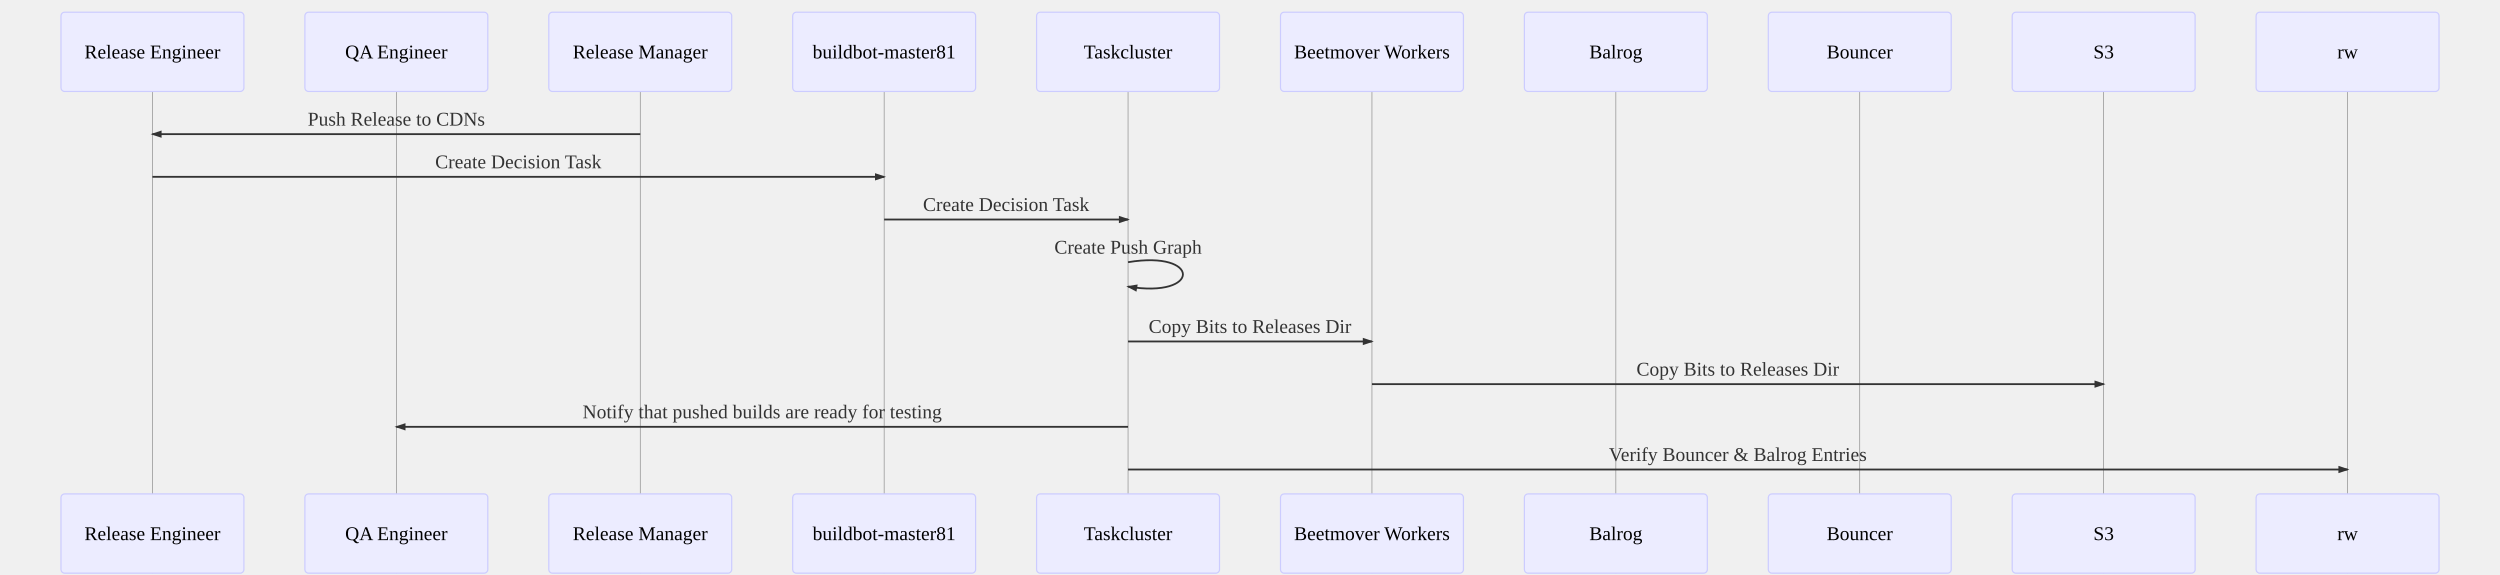
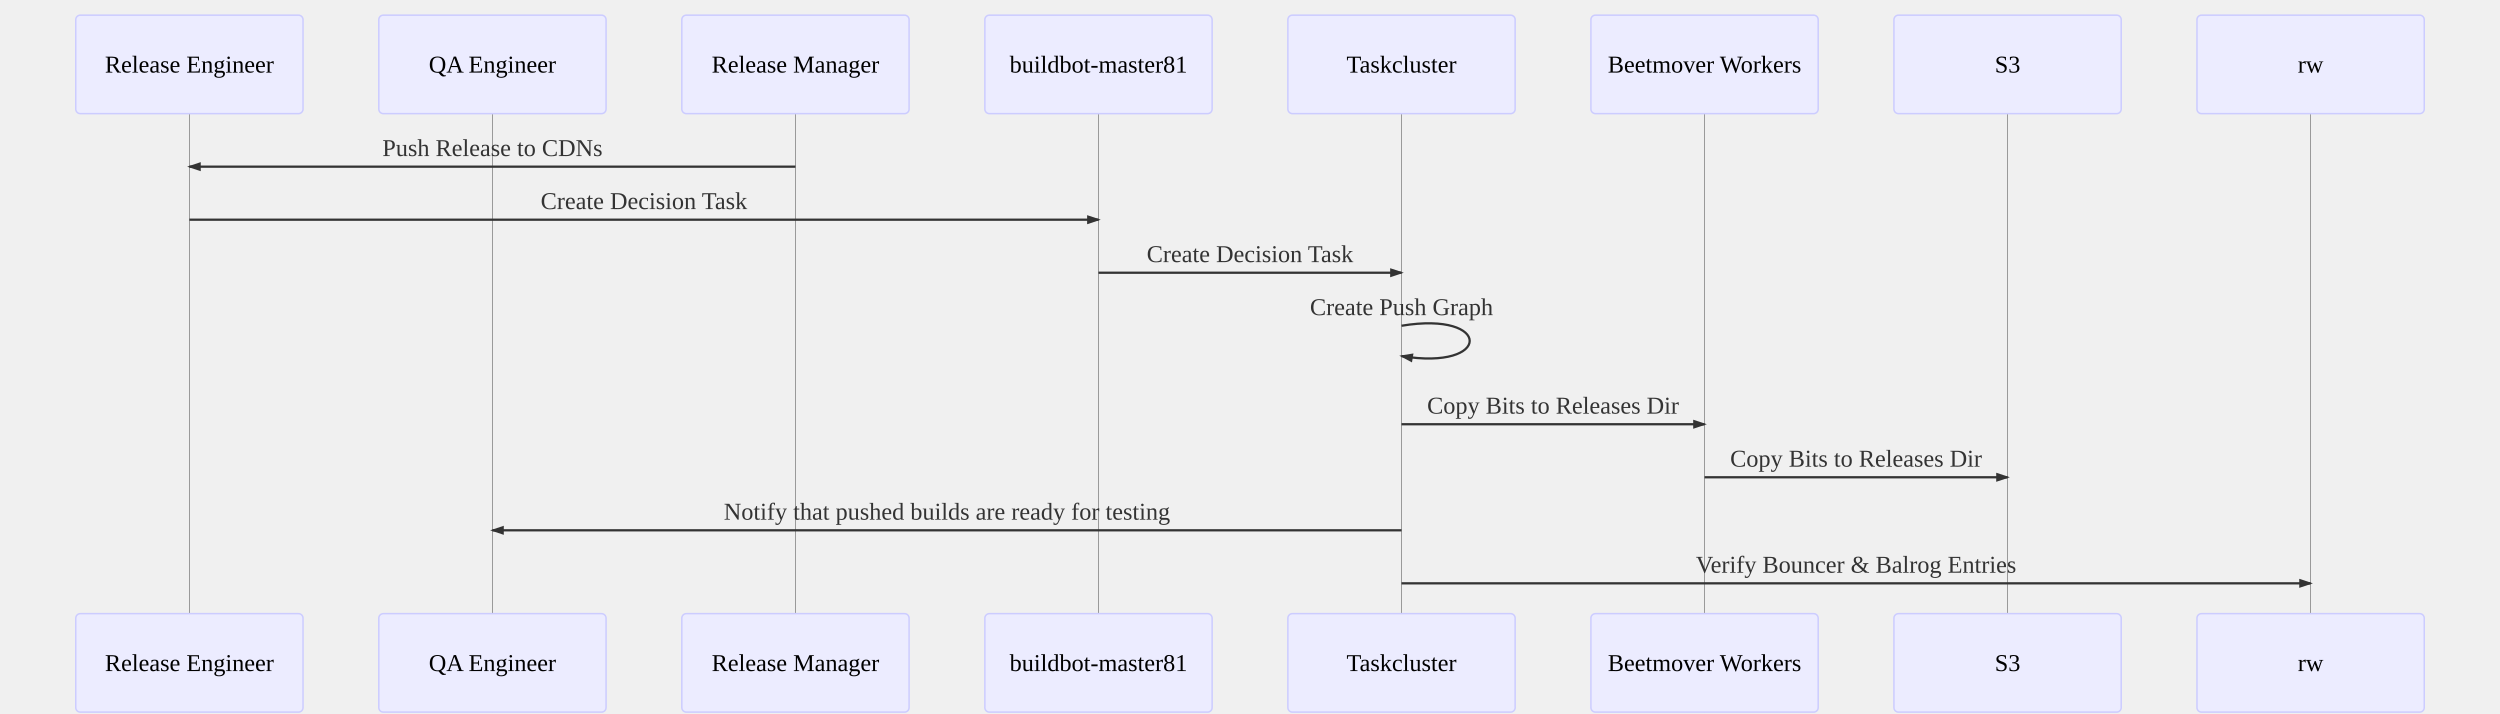
- <svg xmlns="http://www.w3.org/2000/svg" id="mermaid-1532963461703" width="100%" height="100%" style="max-width:2050px;" viewBox="-50 -10 2050 471">
-   <style>#mermaid-1532963461703 .label{font-family:trebuchet ms,verdana,arial;color:#333}#mermaid-1532963461703 .node circle,#mermaid-1532963461703 .node ellipse,#mermaid-1532963461703 .node polygon,#mermaid-1532963461703 .node rect{fill:#ececff;stroke:#9370db;stroke-width:1px}#mermaid-1532963461703 .node.clickable{cursor:pointer}#mermaid-1532963461703 .arrowheadPath{fill:#333}#mermaid-1532963461703 .edgePath .path{stroke:#333;stroke-width:1.5px}#mermaid-1532963461703 .edgeLabel{background-color:#e8e8e8}#mermaid-1532963461703 .cluster rect{fill:#ffffde!important;stroke:#aa3!important;stroke-width:1px!important}#mermaid-1532963461703 .cluster text{fill:#333}#mermaid-1532963461703 div.mermaidTooltip{position:absolute;text-align:center;max-width:200px;padding:2px;font-family:trebuchet ms,verdana,arial;font-size:12px;background:#ffffde;border:1px solid #aa3;border-radius:2px;pointer-events:none;z-index:100}#mermaid-1532963461703 .actor{stroke:#ccf;fill:#ececff}#mermaid-1532963461703 text.actor{fill:#000;stroke:none}#mermaid-1532963461703 .actor-line{stroke:grey}#mermaid-1532963461703 .messageLine0{marker-end:"url(#arrowhead)"}#mermaid-1532963461703 .messageLine0,#mermaid-1532963461703 .messageLine1{stroke-width:1.5;stroke-dasharray:"2 2";stroke:#333}#mermaid-1532963461703 #arrowhead{fill:#333}#mermaid-1532963461703 #crosshead path{fill:#333!important;stroke:#333!important}#mermaid-1532963461703 .messageText{fill:#333;stroke:none}#mermaid-1532963461703 .labelBox{stroke:#ccf;fill:#ececff}#mermaid-1532963461703 .labelText,#mermaid-1532963461703 .loopText{fill:#000;stroke:none}#mermaid-1532963461703 .loopLine{stroke-width:2;stroke-dasharray:"2 2";marker-end:"url(#arrowhead)";stroke:#ccf}#mermaid-1532963461703 .note{stroke:#aa3;fill:#fff5ad}#mermaid-1532963461703 .noteText{fill:#000;stroke:none;font-family:trebuchet ms,verdana,arial;font-size:14px}#mermaid-1532963461703 .section{stroke:none;opacity:.2}#mermaid-1532963461703 .section0{fill:rgba(102,102,255,.49)}#mermaid-1532963461703 .section2{fill:#fff400}#mermaid-1532963461703 .section1,#mermaid-1532963461703 .section3{fill:#fff;opacity:.2}#mermaid-1532963461703 .sectionTitle0,#mermaid-1532963461703 .sectionTitle1,#mermaid-1532963461703 .sectionTitle2,#mermaid-1532963461703 .sectionTitle3{fill:#333}#mermaid-1532963461703 .sectionTitle{text-anchor:start;font-size:11px;text-height:14px}#mermaid-1532963461703 .grid .tick{stroke:#d3d3d3;opacity:.3;shape-rendering:crispEdges}#mermaid-1532963461703 .grid path{stroke-width:0}#mermaid-1532963461703 .today{fill:none;stroke:red;stroke-width:2px}#mermaid-1532963461703 .task{stroke-width:2}#mermaid-1532963461703 .taskText{text-anchor:middle;font-size:11px}#mermaid-1532963461703 .taskTextOutsideRight{fill:#000;text-anchor:start;font-size:11px}#mermaid-1532963461703 .taskTextOutsideLeft{fill:#000;text-anchor:end;font-size:11px}#mermaid-1532963461703 .taskText0,#mermaid-1532963461703 .taskText1,#mermaid-1532963461703 .taskText2,#mermaid-1532963461703 .taskText3{fill:#fff}#mermaid-1532963461703 .task0,#mermaid-1532963461703 .task1,#mermaid-1532963461703 .task2,#mermaid-1532963461703 .task3{fill:#8a90dd;stroke:#534fbc}#mermaid-1532963461703 .taskTextOutside0,#mermaid-1532963461703 .taskTextOutside1,#mermaid-1532963461703 .taskTextOutside2,#mermaid-1532963461703 .taskTextOutside3{fill:#000}#mermaid-1532963461703 .active0,#mermaid-1532963461703 .active1,#mermaid-1532963461703 .active2,#mermaid-1532963461703 .active3{fill:#bfc7ff;stroke:#534fbc}#mermaid-1532963461703 .activeText0,#mermaid-1532963461703 .activeText1,#mermaid-1532963461703 .activeText2,#mermaid-1532963461703 .activeText3{fill:#000!important}#mermaid-1532963461703 .done0,#mermaid-1532963461703 .done1,#mermaid-1532963461703 .done2,#mermaid-1532963461703 .done3{stroke:grey;fill:#d3d3d3;stroke-width:2}#mermaid-1532963461703 .doneText0,#mermaid-1532963461703 .doneText1,#mermaid-1532963461703 .doneText2,#mermaid-1532963461703 .doneText3{fill:#000!important}#mermaid-1532963461703 .crit0,#mermaid-1532963461703 .crit1,#mermaid-1532963461703 .crit2,#mermaid-1532963461703 .crit3{stroke:#f88;fill:red;stroke-width:2}#mermaid-1532963461703 .activeCrit0,#mermaid-1532963461703 .activeCrit1,#mermaid-1532963461703 .activeCrit2,#mermaid-1532963461703 .activeCrit3{stroke:#f88;fill:#bfc7ff;stroke-width:2}#mermaid-1532963461703 .doneCrit0,#mermaid-1532963461703 .doneCrit1,#mermaid-1532963461703 .doneCrit2,#mermaid-1532963461703 .doneCrit3{stroke:#f88;fill:#d3d3d3;stroke-width:2;cursor:pointer;shape-rendering:crispEdges}#mermaid-1532963461703 .activeCritText0,#mermaid-1532963461703 .activeCritText1,#mermaid-1532963461703 .activeCritText2,#mermaid-1532963461703 .activeCritText3,#mermaid-1532963461703 .doneCritText0,#mermaid-1532963461703 .doneCritText1,#mermaid-1532963461703 .doneCritText2,#mermaid-1532963461703 .doneCritText3{fill:#000!important}#mermaid-1532963461703 .titleText{text-anchor:middle;font-size:18px;fill:#000}#mermaid-1532963461703 g.classGroup text{fill:#9370db;stroke:none;font-family:trebuchet ms,verdana,arial;font-size:10px}#mermaid-1532963461703 g.classGroup rect{fill:#ececff;stroke:#9370db}#mermaid-1532963461703 g.classGroup line{stroke:#9370db;stroke-width:1}#mermaid-1532963461703 .classLabel .box{stroke:none;stroke-width:0;fill:#ececff;opacity:.5}#mermaid-1532963461703 .classLabel .label{fill:#9370db;font-size:10px}#mermaid-1532963461703 .relation{stroke:#9370db;stroke-width:1;fill:none}#mermaid-1532963461703 #compositionEnd,#mermaid-1532963461703 #compositionStart{fill:#9370db;stroke:#9370db;stroke-width:1}#mermaid-1532963461703 #aggregationEnd,#mermaid-1532963461703 #aggregationStart{fill:#ececff;stroke:#9370db;stroke-width:1}#mermaid-1532963461703 #dependencyEnd,#mermaid-1532963461703 #dependencyStart,#mermaid-1532963461703 #extensionEnd,#mermaid-1532963461703 #extensionStart{fill:#9370db;stroke:#9370db;stroke-width:1}#mermaid-1532963461703 .branch-label,#mermaid-1532963461703 .commit-id,#mermaid-1532963461703 .commit-msg{fill:#d3d3d3;color:#d3d3d3}</style>
-   <style>#mermaid-1532963461703 {
+ <svg xmlns="http://www.w3.org/2000/svg" id="mermaid-1532971225700" width="100%" height="100%" style="max-width:1650px;" viewBox="-50 -10 1650 471">
+   <style>#mermaid-1532971225700 .label{font-family:trebuchet ms,verdana,arial;color:#333}#mermaid-1532971225700 .node circle,#mermaid-1532971225700 .node ellipse,#mermaid-1532971225700 .node polygon,#mermaid-1532971225700 .node rect{fill:#ececff;stroke:#9370db;stroke-width:1px}#mermaid-1532971225700 .node.clickable{cursor:pointer}#mermaid-1532971225700 .arrowheadPath{fill:#333}#mermaid-1532971225700 .edgePath .path{stroke:#333;stroke-width:1.5px}#mermaid-1532971225700 .edgeLabel{background-color:#e8e8e8}#mermaid-1532971225700 .cluster rect{fill:#ffffde!important;stroke:#aa3!important;stroke-width:1px!important}#mermaid-1532971225700 .cluster text{fill:#333}#mermaid-1532971225700 div.mermaidTooltip{position:absolute;text-align:center;max-width:200px;padding:2px;font-family:trebuchet ms,verdana,arial;font-size:12px;background:#ffffde;border:1px solid #aa3;border-radius:2px;pointer-events:none;z-index:100}#mermaid-1532971225700 .actor{stroke:#ccf;fill:#ececff}#mermaid-1532971225700 text.actor{fill:#000;stroke:none}#mermaid-1532971225700 .actor-line{stroke:grey}#mermaid-1532971225700 .messageLine0{marker-end:"url(#arrowhead)"}#mermaid-1532971225700 .messageLine0,#mermaid-1532971225700 .messageLine1{stroke-width:1.5;stroke-dasharray:"2 2";stroke:#333}#mermaid-1532971225700 #arrowhead{fill:#333}#mermaid-1532971225700 #crosshead path{fill:#333!important;stroke:#333!important}#mermaid-1532971225700 .messageText{fill:#333;stroke:none}#mermaid-1532971225700 .labelBox{stroke:#ccf;fill:#ececff}#mermaid-1532971225700 .labelText,#mermaid-1532971225700 .loopText{fill:#000;stroke:none}#mermaid-1532971225700 .loopLine{stroke-width:2;stroke-dasharray:"2 2";marker-end:"url(#arrowhead)";stroke:#ccf}#mermaid-1532971225700 .note{stroke:#aa3;fill:#fff5ad}#mermaid-1532971225700 .noteText{fill:#000;stroke:none;font-family:trebuchet ms,verdana,arial;font-size:14px}#mermaid-1532971225700 .section{stroke:none;opacity:.2}#mermaid-1532971225700 .section0{fill:rgba(102,102,255,.49)}#mermaid-1532971225700 .section2{fill:#fff400}#mermaid-1532971225700 .section1,#mermaid-1532971225700 .section3{fill:#fff;opacity:.2}#mermaid-1532971225700 .sectionTitle0,#mermaid-1532971225700 .sectionTitle1,#mermaid-1532971225700 .sectionTitle2,#mermaid-1532971225700 .sectionTitle3{fill:#333}#mermaid-1532971225700 .sectionTitle{text-anchor:start;font-size:11px;text-height:14px}#mermaid-1532971225700 .grid .tick{stroke:#d3d3d3;opacity:.3;shape-rendering:crispEdges}#mermaid-1532971225700 .grid path{stroke-width:0}#mermaid-1532971225700 .today{fill:none;stroke:red;stroke-width:2px}#mermaid-1532971225700 .task{stroke-width:2}#mermaid-1532971225700 .taskText{text-anchor:middle;font-size:11px}#mermaid-1532971225700 .taskTextOutsideRight{fill:#000;text-anchor:start;font-size:11px}#mermaid-1532971225700 .taskTextOutsideLeft{fill:#000;text-anchor:end;font-size:11px}#mermaid-1532971225700 .taskText0,#mermaid-1532971225700 .taskText1,#mermaid-1532971225700 .taskText2,#mermaid-1532971225700 .taskText3{fill:#fff}#mermaid-1532971225700 .task0,#mermaid-1532971225700 .task1,#mermaid-1532971225700 .task2,#mermaid-1532971225700 .task3{fill:#8a90dd;stroke:#534fbc}#mermaid-1532971225700 .taskTextOutside0,#mermaid-1532971225700 .taskTextOutside1,#mermaid-1532971225700 .taskTextOutside2,#mermaid-1532971225700 .taskTextOutside3{fill:#000}#mermaid-1532971225700 .active0,#mermaid-1532971225700 .active1,#mermaid-1532971225700 .active2,#mermaid-1532971225700 .active3{fill:#bfc7ff;stroke:#534fbc}#mermaid-1532971225700 .activeText0,#mermaid-1532971225700 .activeText1,#mermaid-1532971225700 .activeText2,#mermaid-1532971225700 .activeText3{fill:#000!important}#mermaid-1532971225700 .done0,#mermaid-1532971225700 .done1,#mermaid-1532971225700 .done2,#mermaid-1532971225700 .done3{stroke:grey;fill:#d3d3d3;stroke-width:2}#mermaid-1532971225700 .doneText0,#mermaid-1532971225700 .doneText1,#mermaid-1532971225700 .doneText2,#mermaid-1532971225700 .doneText3{fill:#000!important}#mermaid-1532971225700 .crit0,#mermaid-1532971225700 .crit1,#mermaid-1532971225700 .crit2,#mermaid-1532971225700 .crit3{stroke:#f88;fill:red;stroke-width:2}#mermaid-1532971225700 .activeCrit0,#mermaid-1532971225700 .activeCrit1,#mermaid-1532971225700 .activeCrit2,#mermaid-1532971225700 .activeCrit3{stroke:#f88;fill:#bfc7ff;stroke-width:2}#mermaid-1532971225700 .doneCrit0,#mermaid-1532971225700 .doneCrit1,#mermaid-1532971225700 .doneCrit2,#mermaid-1532971225700 .doneCrit3{stroke:#f88;fill:#d3d3d3;stroke-width:2;cursor:pointer;shape-rendering:crispEdges}#mermaid-1532971225700 .activeCritText0,#mermaid-1532971225700 .activeCritText1,#mermaid-1532971225700 .activeCritText2,#mermaid-1532971225700 .activeCritText3,#mermaid-1532971225700 .doneCritText0,#mermaid-1532971225700 .doneCritText1,#mermaid-1532971225700 .doneCritText2,#mermaid-1532971225700 .doneCritText3{fill:#000!important}#mermaid-1532971225700 .titleText{text-anchor:middle;font-size:18px;fill:#000}#mermaid-1532971225700 g.classGroup text{fill:#9370db;stroke:none;font-family:trebuchet ms,verdana,arial;font-size:10px}#mermaid-1532971225700 g.classGroup rect{fill:#ececff;stroke:#9370db}#mermaid-1532971225700 g.classGroup line{stroke:#9370db;stroke-width:1}#mermaid-1532971225700 .classLabel .box{stroke:none;stroke-width:0;fill:#ececff;opacity:.5}#mermaid-1532971225700 .classLabel .label{fill:#9370db;font-size:10px}#mermaid-1532971225700 .relation{stroke:#9370db;stroke-width:1;fill:none}#mermaid-1532971225700 #compositionEnd,#mermaid-1532971225700 #compositionStart{fill:#9370db;stroke:#9370db;stroke-width:1}#mermaid-1532971225700 #aggregationEnd,#mermaid-1532971225700 #aggregationStart{fill:#ececff;stroke:#9370db;stroke-width:1}#mermaid-1532971225700 #dependencyEnd,#mermaid-1532971225700 #dependencyStart,#mermaid-1532971225700 #extensionEnd,#mermaid-1532971225700 #extensionStart{fill:#9370db;stroke:#9370db;stroke-width:1}#mermaid-1532971225700 .branch-label,#mermaid-1532971225700 .commit-id,#mermaid-1532971225700 .commit-msg{fill:#d3d3d3;color:#d3d3d3}</style>
+   <style>#mermaid-1532971225700 {
    color: rgb(0, 0, 0);
    font: normal normal 400 normal 16px / normal "Times New Roman";
  }</style>
  <g />
  <g>
    <line id="actor0" x1="75" y1="5" x2="75" y2="460" class="actor-line" stroke-width="0.5px" stroke="#999" />
    <rect x="0" y="0" fill="#eaeaea" stroke="#666" width="150" height="65" rx="3" ry="3" class="actor" />
    <text x="75" y="32.5" dominant-baseline="central" alignment-baseline="central" class="actor" style="text-anchor: middle;">
      <tspan x="75" dy="0">Release Engineer</tspan>
    </text>
  </g>
  <g>
    <line id="actor1" x1="275" y1="5" x2="275" y2="460" class="actor-line" stroke-width="0.5px" stroke="#999" />
    <rect x="200" y="0" fill="#eaeaea" stroke="#666" width="150" height="65" rx="3" ry="3" class="actor" />
    <text x="275" y="32.5" dominant-baseline="central" alignment-baseline="central" class="actor" style="text-anchor: middle;">
      <tspan x="275" dy="0">QA Engineer</tspan>
    </text>
  </g>
  <g>
    <line id="actor2" x1="475" y1="5" x2="475" y2="460" class="actor-line" stroke-width="0.5px" stroke="#999" />
    <rect x="400" y="0" fill="#eaeaea" stroke="#666" width="150" height="65" rx="3" ry="3" class="actor" />
    <text x="475" y="32.5" dominant-baseline="central" alignment-baseline="central" class="actor" style="text-anchor: middle;">
      <tspan x="475" dy="0">Release Manager</tspan>
    </text>
  </g>
  <g>
    <line id="actor3" x1="675" y1="5" x2="675" y2="460" class="actor-line" stroke-width="0.5px" stroke="#999" />
    <rect x="600" y="0" fill="#eaeaea" stroke="#666" width="150" height="65" rx="3" ry="3" class="actor" />
    <text x="675" y="32.5" dominant-baseline="central" alignment-baseline="central" class="actor" style="text-anchor: middle;">
      <tspan x="675" dy="0">buildbot-master81</tspan>
    </text>
  </g>
  <g>
    <line id="actor4" x1="875" y1="5" x2="875" y2="460" class="actor-line" stroke-width="0.5px" stroke="#999" />
    <rect x="800" y="0" fill="#eaeaea" stroke="#666" width="150" height="65" rx="3" ry="3" class="actor" />
    <text x="875" y="32.5" dominant-baseline="central" alignment-baseline="central" class="actor" style="text-anchor: middle;">
      <tspan x="875" dy="0">Taskcluster</tspan>
    </text>
  </g>
  <g>
    <line id="actor5" x1="1075" y1="5" x2="1075" y2="460" class="actor-line" stroke-width="0.5px" stroke="#999" />
    <rect x="1000" y="0" fill="#eaeaea" stroke="#666" width="150" height="65" rx="3" ry="3" class="actor" />
    <text x="1075" y="32.5" dominant-baseline="central" alignment-baseline="central" class="actor" style="text-anchor: middle;">
      <tspan x="1075" dy="0">Beetmover Workers</tspan>
    </text>
  </g>
  <g>
    <line id="actor6" x1="1275" y1="5" x2="1275" y2="460" class="actor-line" stroke-width="0.5px" stroke="#999" />
    <rect x="1200" y="0" fill="#eaeaea" stroke="#666" width="150" height="65" rx="3" ry="3" class="actor" />
    <text x="1275" y="32.5" dominant-baseline="central" alignment-baseline="central" class="actor" style="text-anchor: middle;">
-       <tspan x="1275" dy="0">Balrog</tspan>
+       <tspan x="1275" dy="0">S3</tspan>
    </text>
  </g>
  <g>
    <line id="actor7" x1="1475" y1="5" x2="1475" y2="460" class="actor-line" stroke-width="0.5px" stroke="#999" />
    <rect x="1400" y="0" fill="#eaeaea" stroke="#666" width="150" height="65" rx="3" ry="3" class="actor" />
    <text x="1475" y="32.5" dominant-baseline="central" alignment-baseline="central" class="actor" style="text-anchor: middle;">
-       <tspan x="1475" dy="0">Bouncer</tspan>
-     </text>
-   </g>
-   <g>
-     <line id="actor8" x1="1675" y1="5" x2="1675" y2="460" class="actor-line" stroke-width="0.5px" stroke="#999" />
-     <rect x="1600" y="0" fill="#eaeaea" stroke="#666" width="150" height="65" rx="3" ry="3" class="actor" />
-     <text x="1675" y="32.5" dominant-baseline="central" alignment-baseline="central" class="actor" style="text-anchor: middle;">
-       <tspan x="1675" dy="0">S3</tspan>
-     </text>
-   </g>
-   <g>
-     <line id="actor9" x1="1875" y1="5" x2="1875" y2="460" class="actor-line" stroke-width="0.5px" stroke="#999" />
-     <rect x="1800" y="0" fill="#eaeaea" stroke="#666" width="150" height="65" rx="3" ry="3" class="actor" />
-     <text x="1875" y="32.5" dominant-baseline="central" alignment-baseline="central" class="actor" style="text-anchor: middle;">
-       <tspan x="1875" dy="0">rw</tspan>
+       <tspan x="1475" dy="0">rw</tspan>
    </text>
  </g>
  <defs>
    <marker id="arrowhead" refX="5" refY="2" markerWidth="6" markerHeight="4" orient="auto">
      <path d="M 0,0 V 4 L6,2 Z" />
    </marker>
  </defs>
  <defs>
    <marker id="crosshead" markerWidth="15" markerHeight="8" orient="auto" refX="16" refY="4">
      <path fill="black" stroke="#000000" stroke-width="1px" d="M 9,2 V 6 L16,4 Z" style="stroke-dasharray: 0, 0;" />
      <path fill="none" stroke="#000000" stroke-width="1px" d="M 0,1 L 6,7 M 6,1 L 0,7" style="stroke-dasharray: 0, 0;" />
    </marker>
  </defs>
  <g>
    <text x="275" y="93" class="messageText" style="text-anchor: middle;">Push Release to CDNs</text>
    <line x1="475" y1="100" x2="75" y2="100" class="messageLine0" stroke-width="2" stroke="black" marker-end="url(#arrowhead)" style="fill: none;" />
  </g>
  <g>
    <text x="375" y="128" class="messageText" style="text-anchor: middle;">Create Decision Task</text>
    <line x1="75" y1="135" x2="675" y2="135" class="messageLine0" stroke-width="2" stroke="black" marker-end="url(#arrowhead)" style="fill: none;" />
  </g>
  <g>
    <text x="775" y="163" class="messageText" style="text-anchor: middle;">Create Decision Task</text>
    <line x1="675" y1="170" x2="875" y2="170" class="messageLine0" stroke-width="2" stroke="black" marker-end="url(#arrowhead)" style="fill: none;" />
  </g>
  <g>
    <text x="875" y="198" class="messageText" style="text-anchor: middle;">Create Push Graph</text>
    <path d="M 875,205 C 935,195 935,235 875,225" class="messageLine0" stroke-width="2" stroke="black" marker-end="url(#arrowhead)" style="fill: none;" />
  </g>
  <g>
    <text x="975" y="263" class="messageText" style="text-anchor: middle;">Copy Bits to Releases Dir</text>
    <line x1="875" y1="270" x2="1075" y2="270" class="messageLine0" stroke-width="2" stroke="black" marker-end="url(#arrowhead)" style="fill: none;" />
  </g>
  <g>
-     <text x="1375" y="298" class="messageText" style="text-anchor: middle;">Copy Bits to Releases Dir</text>
-     <line x1="1075" y1="305" x2="1675" y2="305" class="messageLine0" stroke-width="2" stroke="black" marker-end="url(#arrowhead)" style="fill: none;" />
+     <text x="1175" y="298" class="messageText" style="text-anchor: middle;">Copy Bits to Releases Dir</text>
+     <line x1="1075" y1="305" x2="1275" y2="305" class="messageLine0" stroke-width="2" stroke="black" marker-end="url(#arrowhead)" style="fill: none;" />
  </g>
  <g>
    <text x="575" y="333" class="messageText" style="text-anchor: middle;">Notify that pushed builds are ready for testing</text>
    <line x1="875" y1="340" x2="275" y2="340" class="messageLine0" stroke-width="2" stroke="black" marker-end="url(#arrowhead)" style="fill: none;" />
  </g>
  <g>
-     <text x="1375" y="368" class="messageText" style="text-anchor: middle;">Verify Bouncer &amp; Balrog Entries</text>
-     <line x1="875" y1="375" x2="1875" y2="375" class="messageLine0" stroke-width="2" stroke="black" marker-end="url(#arrowhead)" style="fill: none;" />
+     <text x="1175" y="368" class="messageText" style="text-anchor: middle;">Verify Bouncer &amp; Balrog Entries</text>
+     <line x1="875" y1="375" x2="1475" y2="375" class="messageLine0" stroke-width="2" stroke="black" marker-end="url(#arrowhead)" style="fill: none;" />
  </g>
  <g>
    <rect x="0" y="395" fill="#eaeaea" stroke="#666" width="150" height="65" rx="3" ry="3" class="actor" />
    <text x="75" y="427.5" dominant-baseline="central" alignment-baseline="central" class="actor" style="text-anchor: middle;">
      <tspan x="75" dy="0">Release Engineer</tspan>
    </text>
  </g>
  <g>
    <rect x="200" y="395" fill="#eaeaea" stroke="#666" width="150" height="65" rx="3" ry="3" class="actor" />
    <text x="275" y="427.5" dominant-baseline="central" alignment-baseline="central" class="actor" style="text-anchor: middle;">
      <tspan x="275" dy="0">QA Engineer</tspan>
    </text>
  </g>
  <g>
    <rect x="400" y="395" fill="#eaeaea" stroke="#666" width="150" height="65" rx="3" ry="3" class="actor" />
    <text x="475" y="427.5" dominant-baseline="central" alignment-baseline="central" class="actor" style="text-anchor: middle;">
      <tspan x="475" dy="0">Release Manager</tspan>
    </text>
  </g>
  <g>
    <rect x="600" y="395" fill="#eaeaea" stroke="#666" width="150" height="65" rx="3" ry="3" class="actor" />
    <text x="675" y="427.5" dominant-baseline="central" alignment-baseline="central" class="actor" style="text-anchor: middle;">
      <tspan x="675" dy="0">buildbot-master81</tspan>
    </text>
  </g>
  <g>
    <rect x="800" y="395" fill="#eaeaea" stroke="#666" width="150" height="65" rx="3" ry="3" class="actor" />
    <text x="875" y="427.5" dominant-baseline="central" alignment-baseline="central" class="actor" style="text-anchor: middle;">
      <tspan x="875" dy="0">Taskcluster</tspan>
    </text>
  </g>
  <g>
    <rect x="1000" y="395" fill="#eaeaea" stroke="#666" width="150" height="65" rx="3" ry="3" class="actor" />
    <text x="1075" y="427.5" dominant-baseline="central" alignment-baseline="central" class="actor" style="text-anchor: middle;">
      <tspan x="1075" dy="0">Beetmover Workers</tspan>
    </text>
  </g>
  <g>
    <rect x="1200" y="395" fill="#eaeaea" stroke="#666" width="150" height="65" rx="3" ry="3" class="actor" />
    <text x="1275" y="427.5" dominant-baseline="central" alignment-baseline="central" class="actor" style="text-anchor: middle;">
-       <tspan x="1275" dy="0">Balrog</tspan>
+       <tspan x="1275" dy="0">S3</tspan>
    </text>
  </g>
  <g>
    <rect x="1400" y="395" fill="#eaeaea" stroke="#666" width="150" height="65" rx="3" ry="3" class="actor" />
    <text x="1475" y="427.5" dominant-baseline="central" alignment-baseline="central" class="actor" style="text-anchor: middle;">
-       <tspan x="1475" dy="0">Bouncer</tspan>
-     </text>
-   </g>
-   <g>
-     <rect x="1600" y="395" fill="#eaeaea" stroke="#666" width="150" height="65" rx="3" ry="3" class="actor" />
-     <text x="1675" y="427.5" dominant-baseline="central" alignment-baseline="central" class="actor" style="text-anchor: middle;">
-       <tspan x="1675" dy="0">S3</tspan>
-     </text>
-   </g>
-   <g>
-     <rect x="1800" y="395" fill="#eaeaea" stroke="#666" width="150" height="65" rx="3" ry="3" class="actor" />
-     <text x="1875" y="427.5" dominant-baseline="central" alignment-baseline="central" class="actor" style="text-anchor: middle;">
-       <tspan x="1875" dy="0">rw</tspan>
+       <tspan x="1475" dy="0">rw</tspan>
    </text>
  </g>
</svg>
